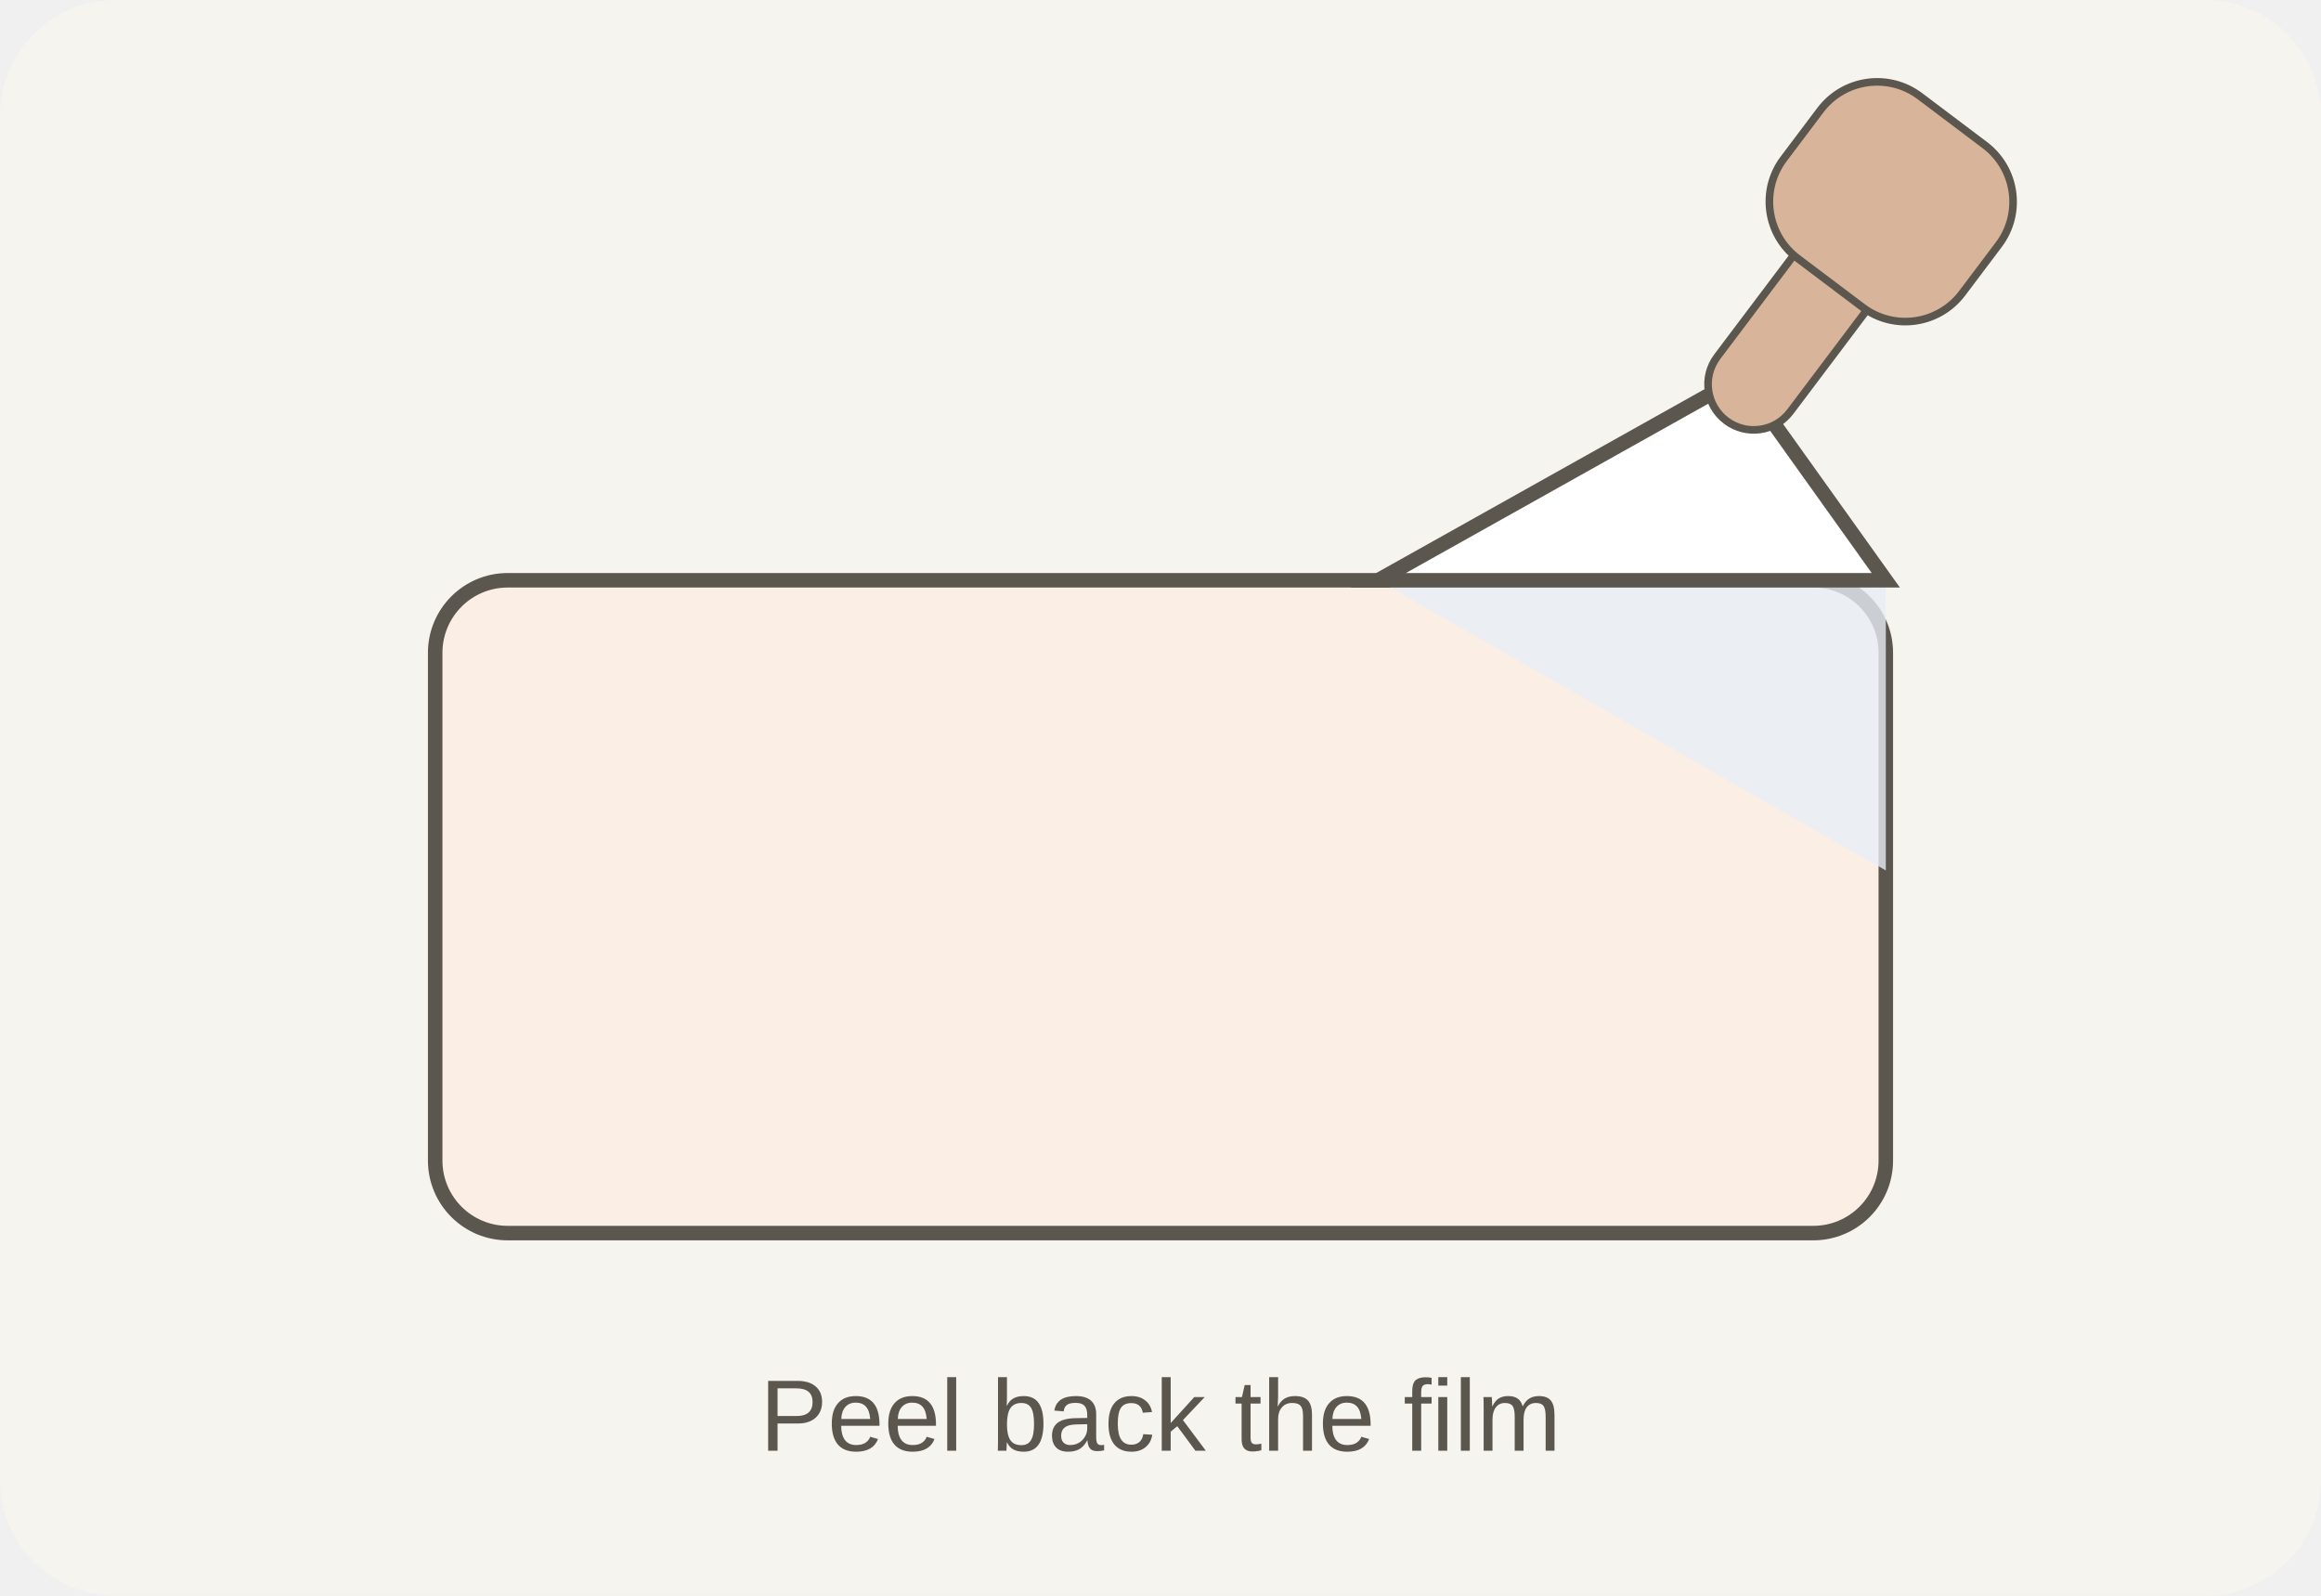
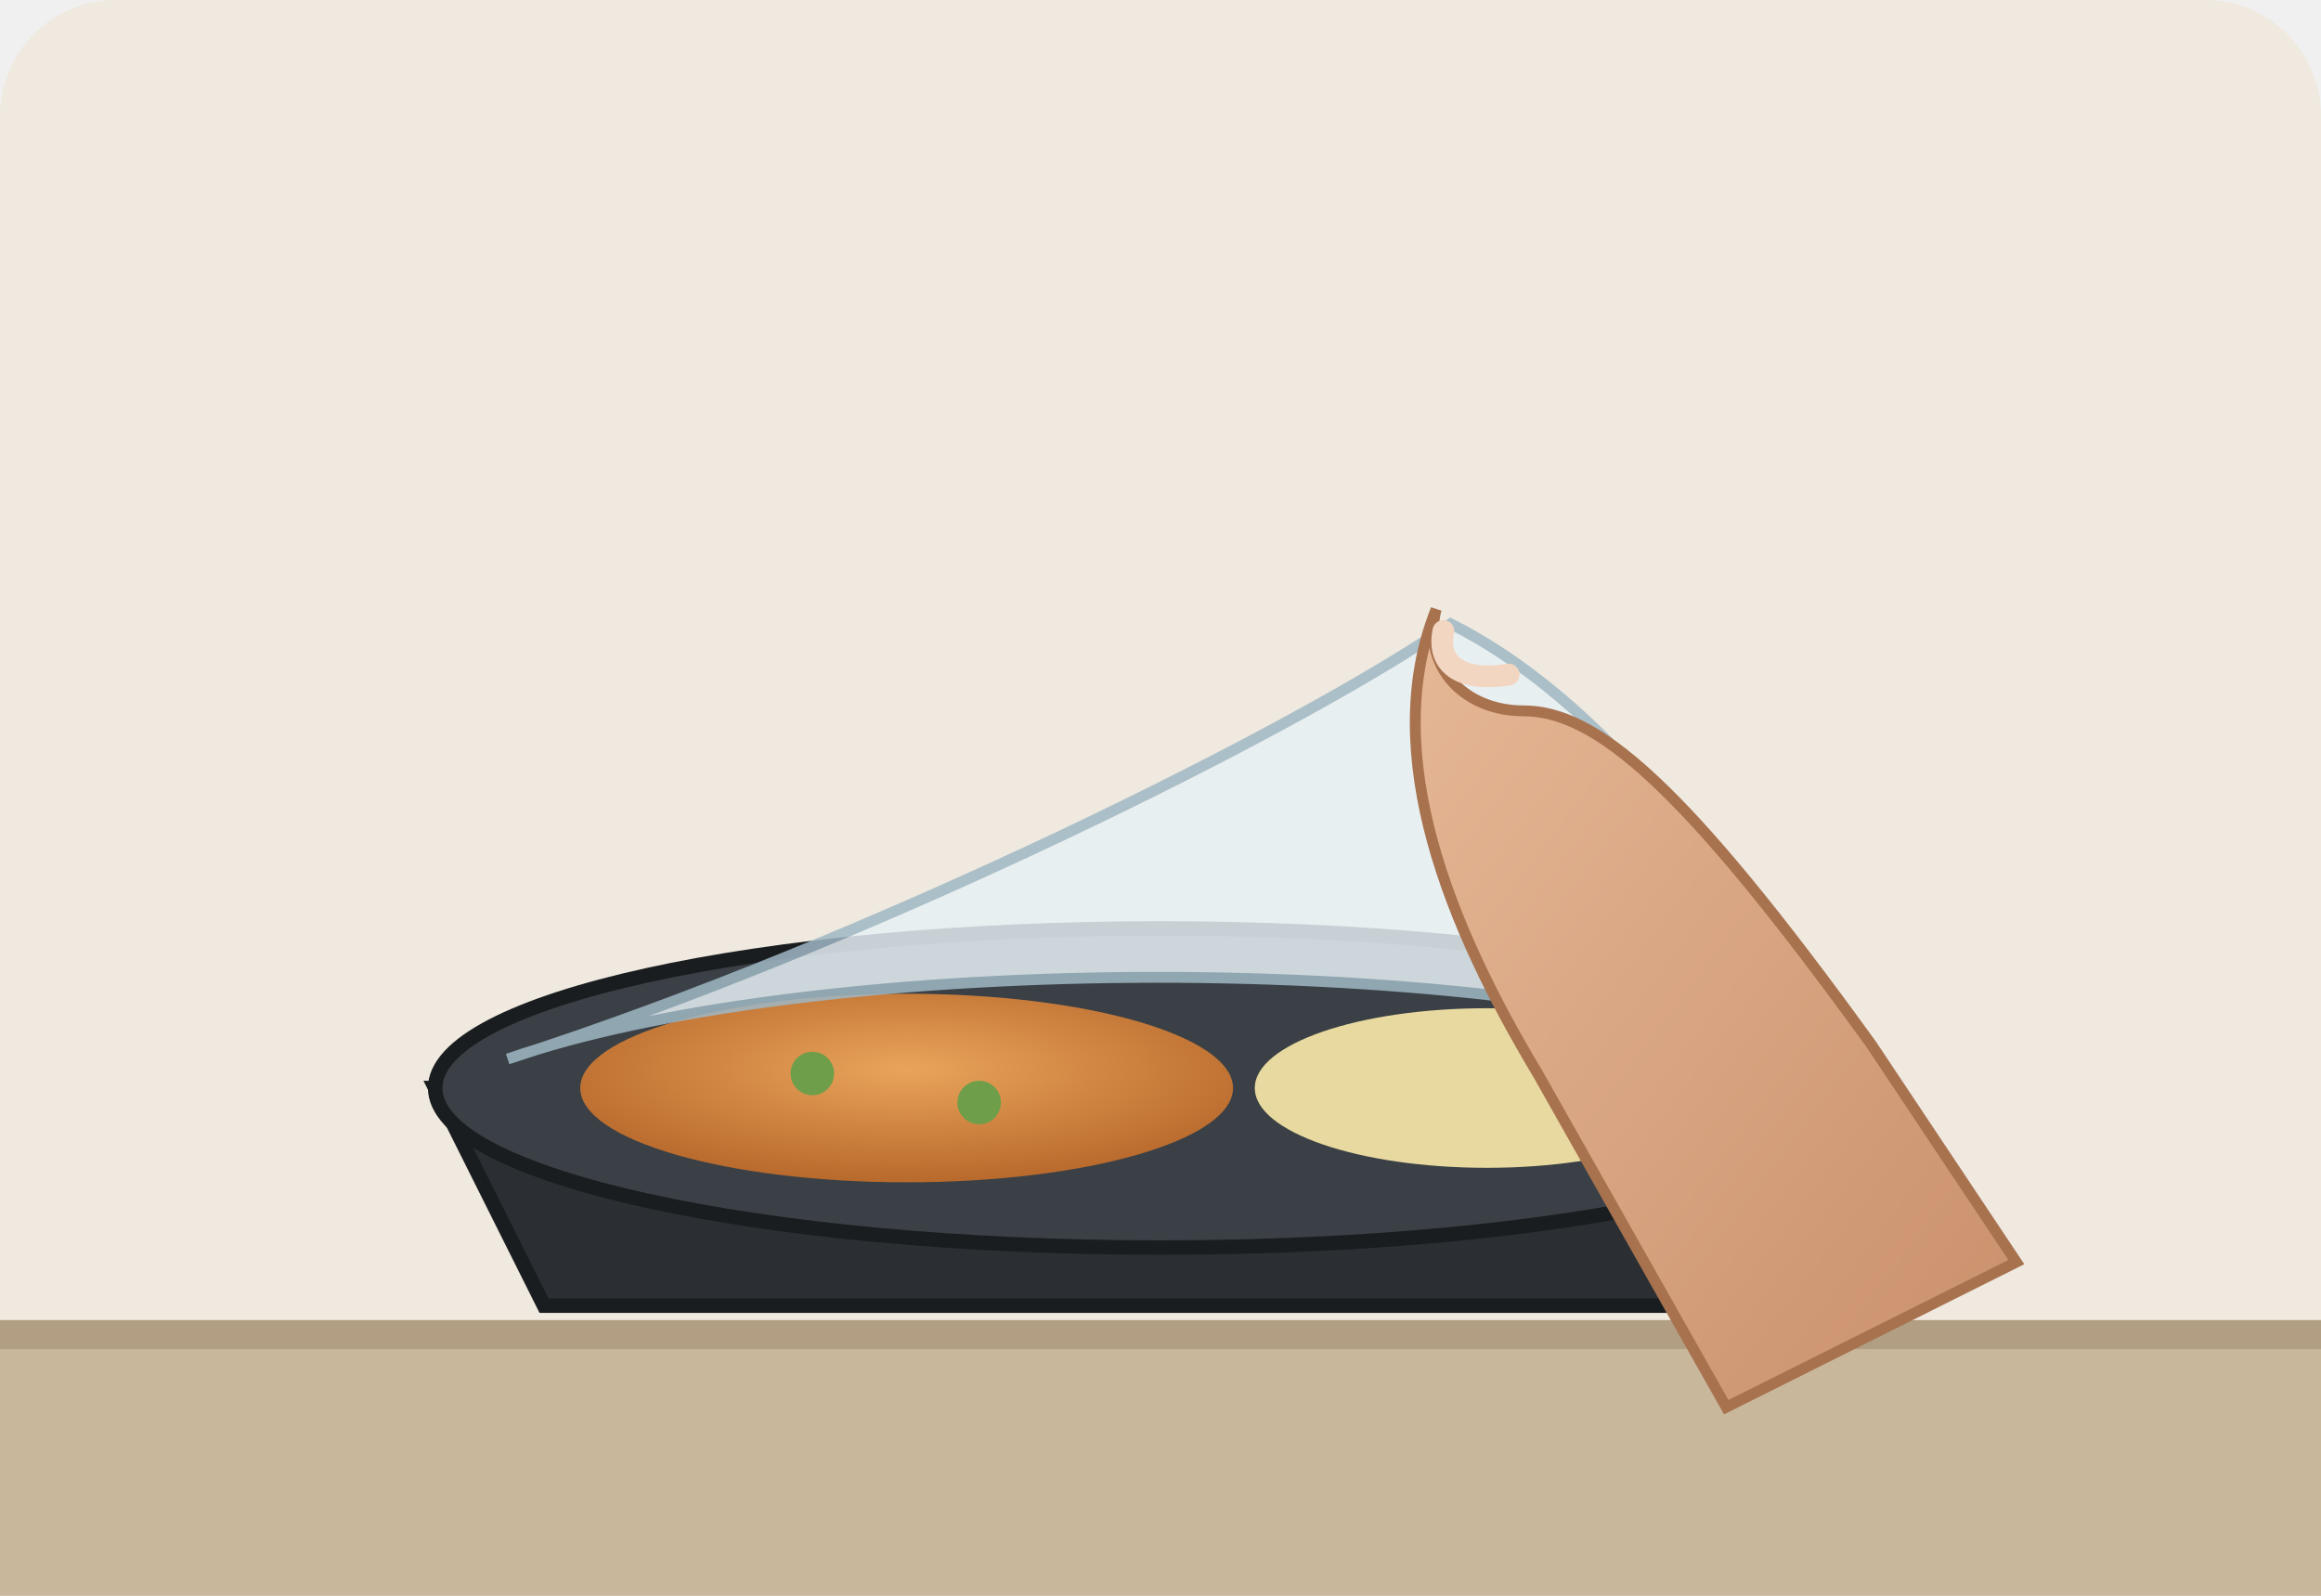
- <svg xmlns="http://www.w3.org/2000/svg" viewBox="0 0 320 220" role="img">
-   <rect width="320" height="220" rx="16" fill="#f6f4ef" />
-   <rect x="60" y="80" width="200" height="90" rx="10" fill="#fbeee4" stroke="#5c574e" stroke-width="2" />
-   <path d="M60 80 L260 80 L260 120 L190 80 Z" fill="#e7eef5" opacity="0.8" />
-   <path d="M190 80 L260 80 L240 52 Z" fill="#fff" stroke="#5c574e" stroke-width="2" />
-   <text x="160" y="200" font-family="system-ui,Segoe UI,Arial,sans-serif" font-size="14" font-weight="400" fill="#5c574e" text-anchor="middle">Peel back the film</text>
-   <g transform="translate(238,58) rotate(217) scale(0.7)">
-     <rect x="-9" y="0" width="18" height="46" rx="9" fill="#d8b59a" stroke="#5c574e" stroke-width="1.5" />
-     <rect x="-22" y="34" width="44" height="40" rx="14" fill="#d8b59a" stroke="#5c574e" stroke-width="1.5" />
-   </g>
+ <svg xmlns="http://www.w3.org/2000/svg" viewBox="0 0 320 220" role="img" aria-label="Peeling back the film on a meal tray">
+   <defs>
+     <linearGradient id="metal" x1="0" y1="0" x2="0" y2="1">
+       <stop offset="0" stop-color="#f4f5f6" />
+       <stop offset="1" stop-color="#d6dade" />
+     </linearGradient>
+     <linearGradient id="cavity" x1="0" y1="0" x2="0" y2="1">
+       <stop offset="0" stop-color="#ece6d8" />
+       <stop offset="1" stop-color="#cfc6b3" />
+     </linearGradient>
+     <linearGradient id="door" x1="0" y1="0" x2="1" y2="0">
+       <stop offset="0" stop-color="#cfd3d7" />
+       <stop offset="1" stop-color="#eef0f2" />
+     </linearGradient>
+     <linearGradient id="skin" x1="0" y1="0" x2="1" y2="1">
+       <stop offset="0" stop-color="#e6b896" />
+       <stop offset="1" stop-color="#c98f6b" />
+     </linearGradient>
+     <linearGradient id="mitt" x1="0" y1="0" x2="1" y2="1">
+       <stop offset="0" stop-color="#7a9cc6" />
+       <stop offset="1" stop-color="#4f73a1" />
+     </linearGradient>
+     <linearGradient id="screen" x1="0" y1="0" x2="0" y2="1">
+       <stop offset="0" stop-color="#ffffff" />
+       <stop offset="1" stop-color="#eef2f5" />
+     </linearGradient>
+     <linearGradient id="dark" x1="0" y1="0" x2="0" y2="1">
+       <stop offset="0" stop-color="#3a4148" />
+       <stop offset="1" stop-color="#22282d" />
+     </linearGradient>
+     <linearGradient id="box" x1="0" y1="0" x2="1" y2="1">
+       <stop offset="0" stop-color="#3f7fa6" />
+       <stop offset="1" stop-color="#2d5f80" />
+     </linearGradient>
+     <radialGradient id="food" cx="0.5" cy="0.4" r="0.6">
+       <stop offset="0" stop-color="#e9a45a" />
+       <stop offset="1" stop-color="#b8692c" />
+     </radialGradient>
+     <pattern id="mesh" width="5" height="5" patternUnits="userSpaceOnUse">
+       <circle cx="2.5" cy="2.5" r="1" fill="#3b3f44" />
+     </pattern>
+   </defs>
+   <rect width="320" height="220" rx="16" fill="#efe9df" />
+   <rect x="0" y="182" width="320" height="38" fill="#c9b79c" />
+   <rect x="0" y="182" width="320" height="4" fill="#b29f83" />
+   <path d="M60 150 L260 150 L245 180 L75 180 Z" fill="#2b2f33" stroke="#1a1d20" stroke-width="2" />
+   <ellipse cx="160" cy="150" rx="100" ry="22" fill="#3a4045" stroke="#1a1d20" stroke-width="2" />
+   <ellipse cx="125" cy="150" rx="45" ry="13" fill="url(#food)" />
+   <ellipse cx="205" cy="150" rx="32" ry="11" fill="#e8d9a0" />
+   <circle cx="112" cy="148" r="3" fill="#6f9e4a" />
+   <circle cx="135" cy="152" r="3" fill="#6f9e4a" />
+   <path d="M70 146 C110 132 200 130 250 146 C240 120 220 96 200 86 C180 100 120 130 70 146 Z" fill="#e6f0f5" opacity="0.85" stroke="#9fb7c4" stroke-width="1.5" />
+   <path d="M198 84 C196 92 202 98 210 98 C220 98 232 108 258 144 L278 174 L238 194 L212 148 C200 128 190 104 198 84 Z" fill="url(#skin)" stroke="#a8724f" stroke-width="1.5" />
+   <path d="M199 87 C198 92 202 94 208 93" fill="none" stroke="#f3d6c2" stroke-width="3" stroke-linecap="round" />
</svg>
